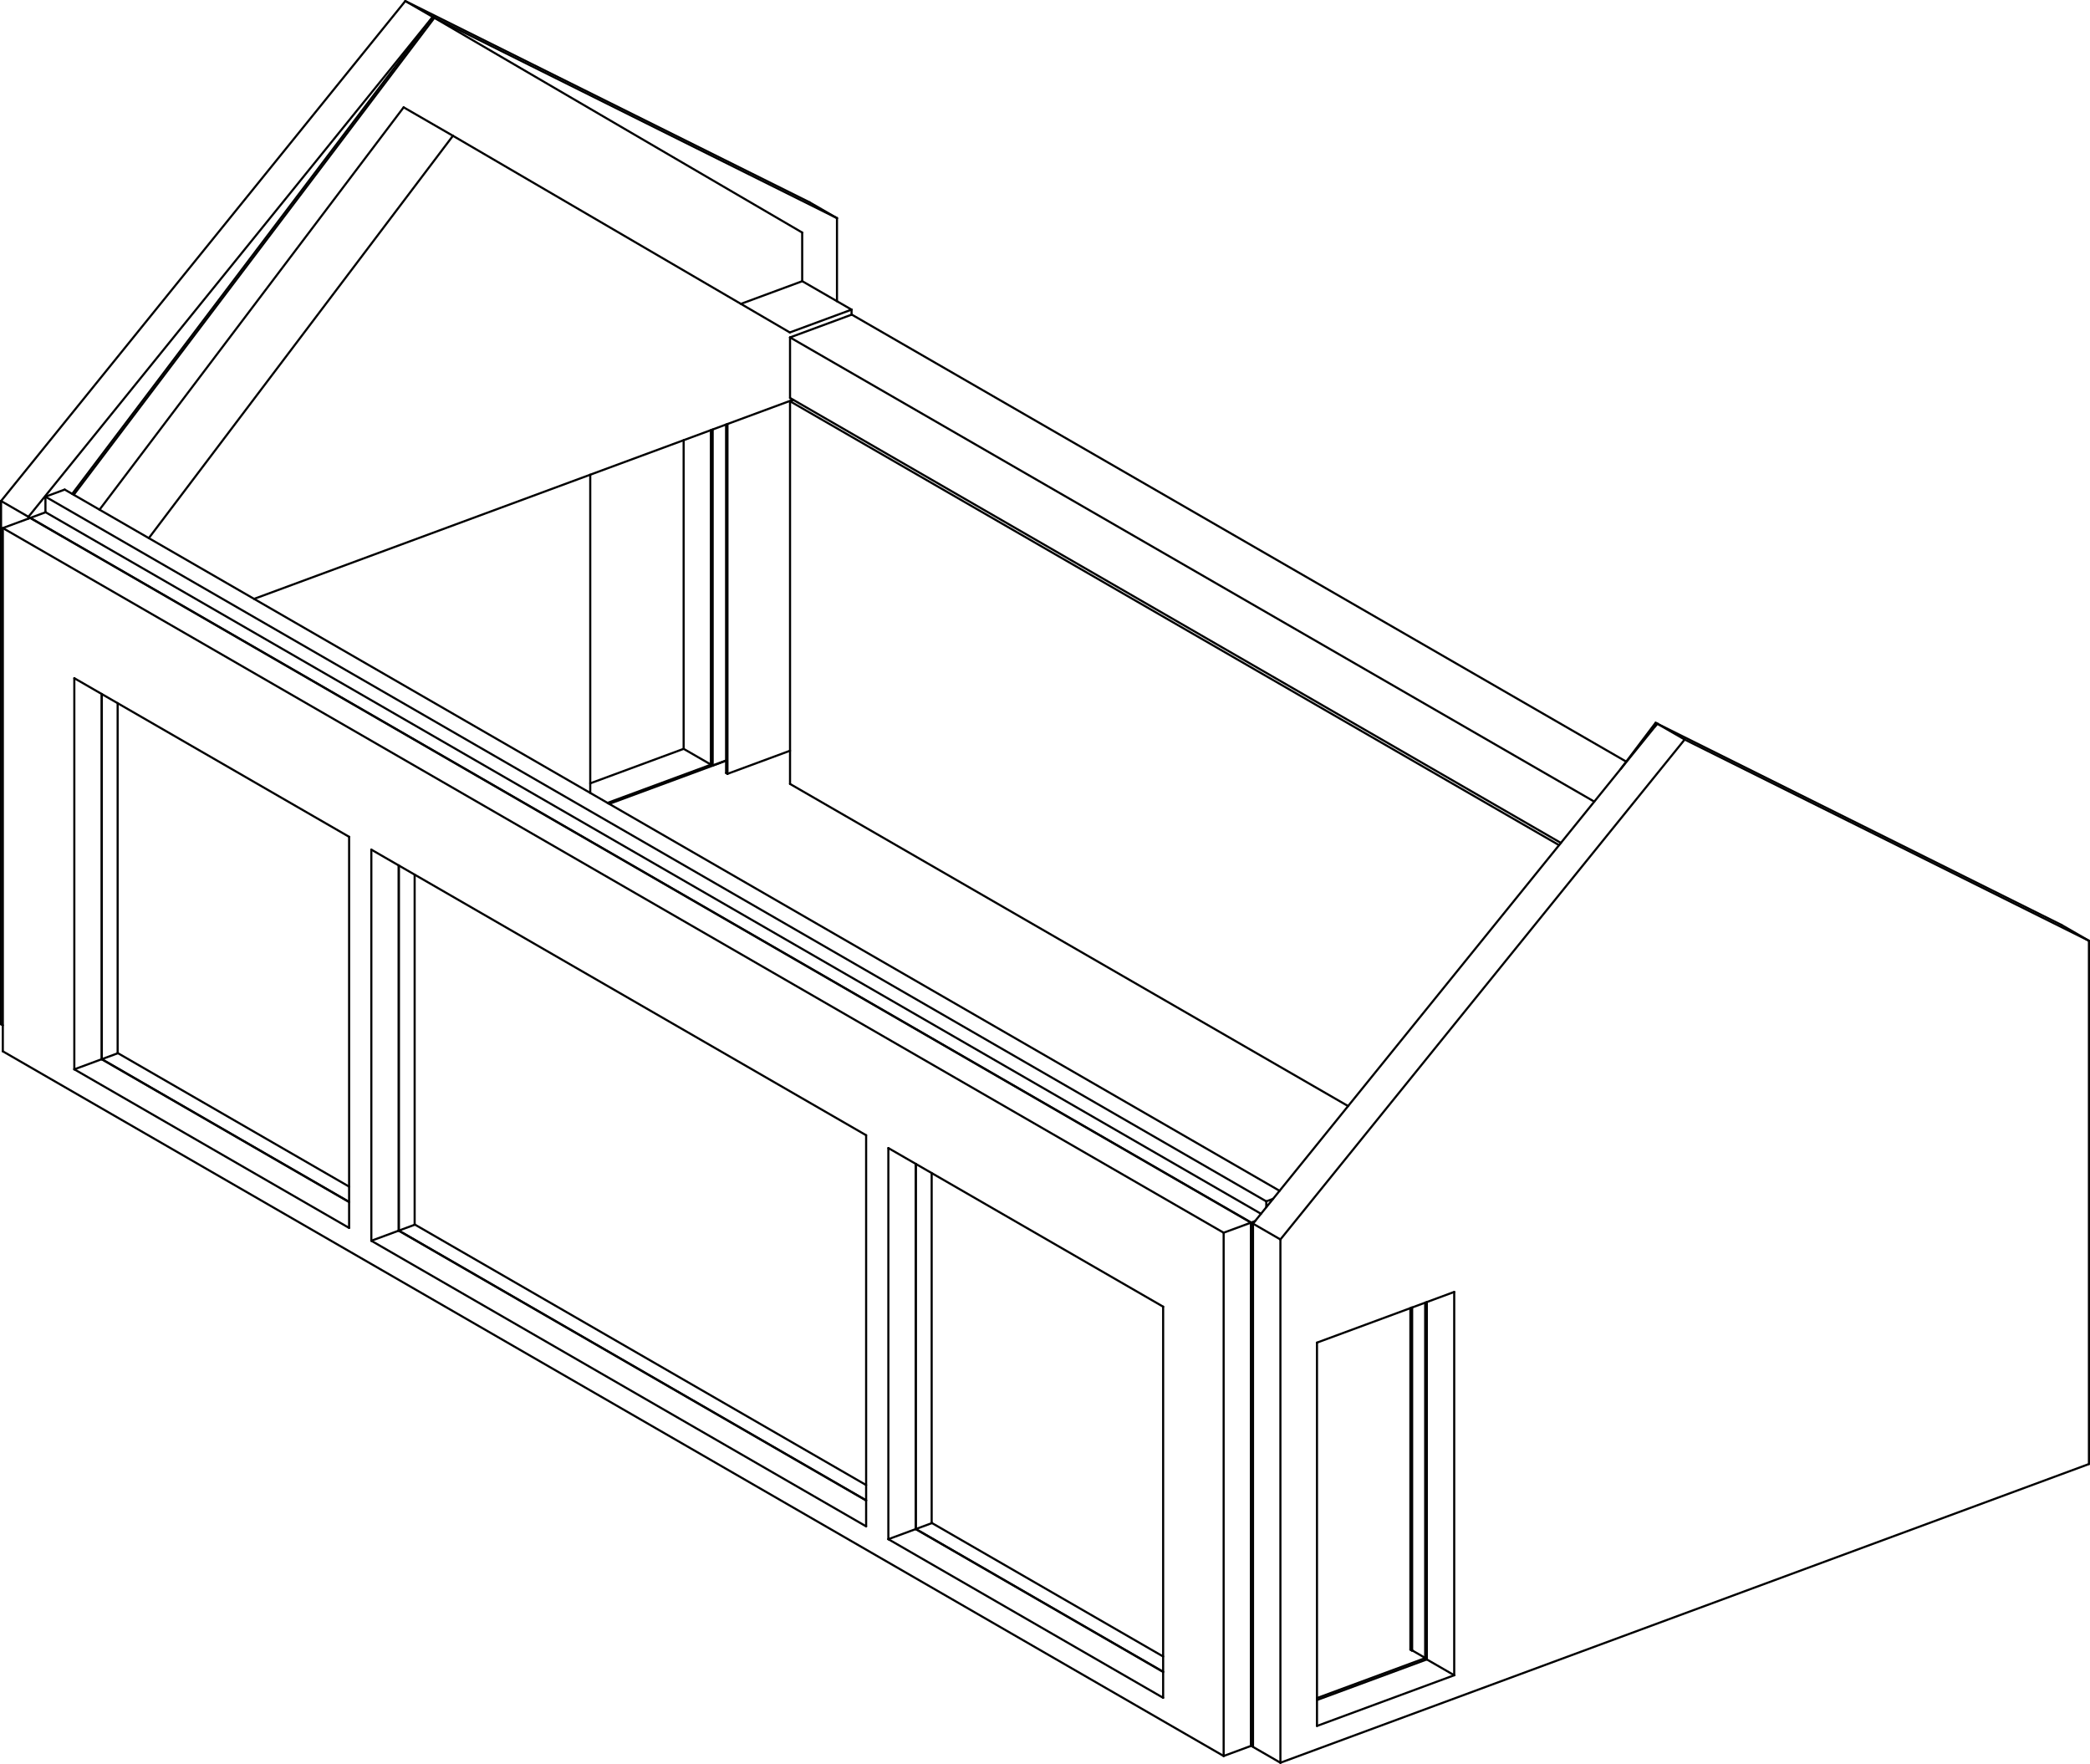
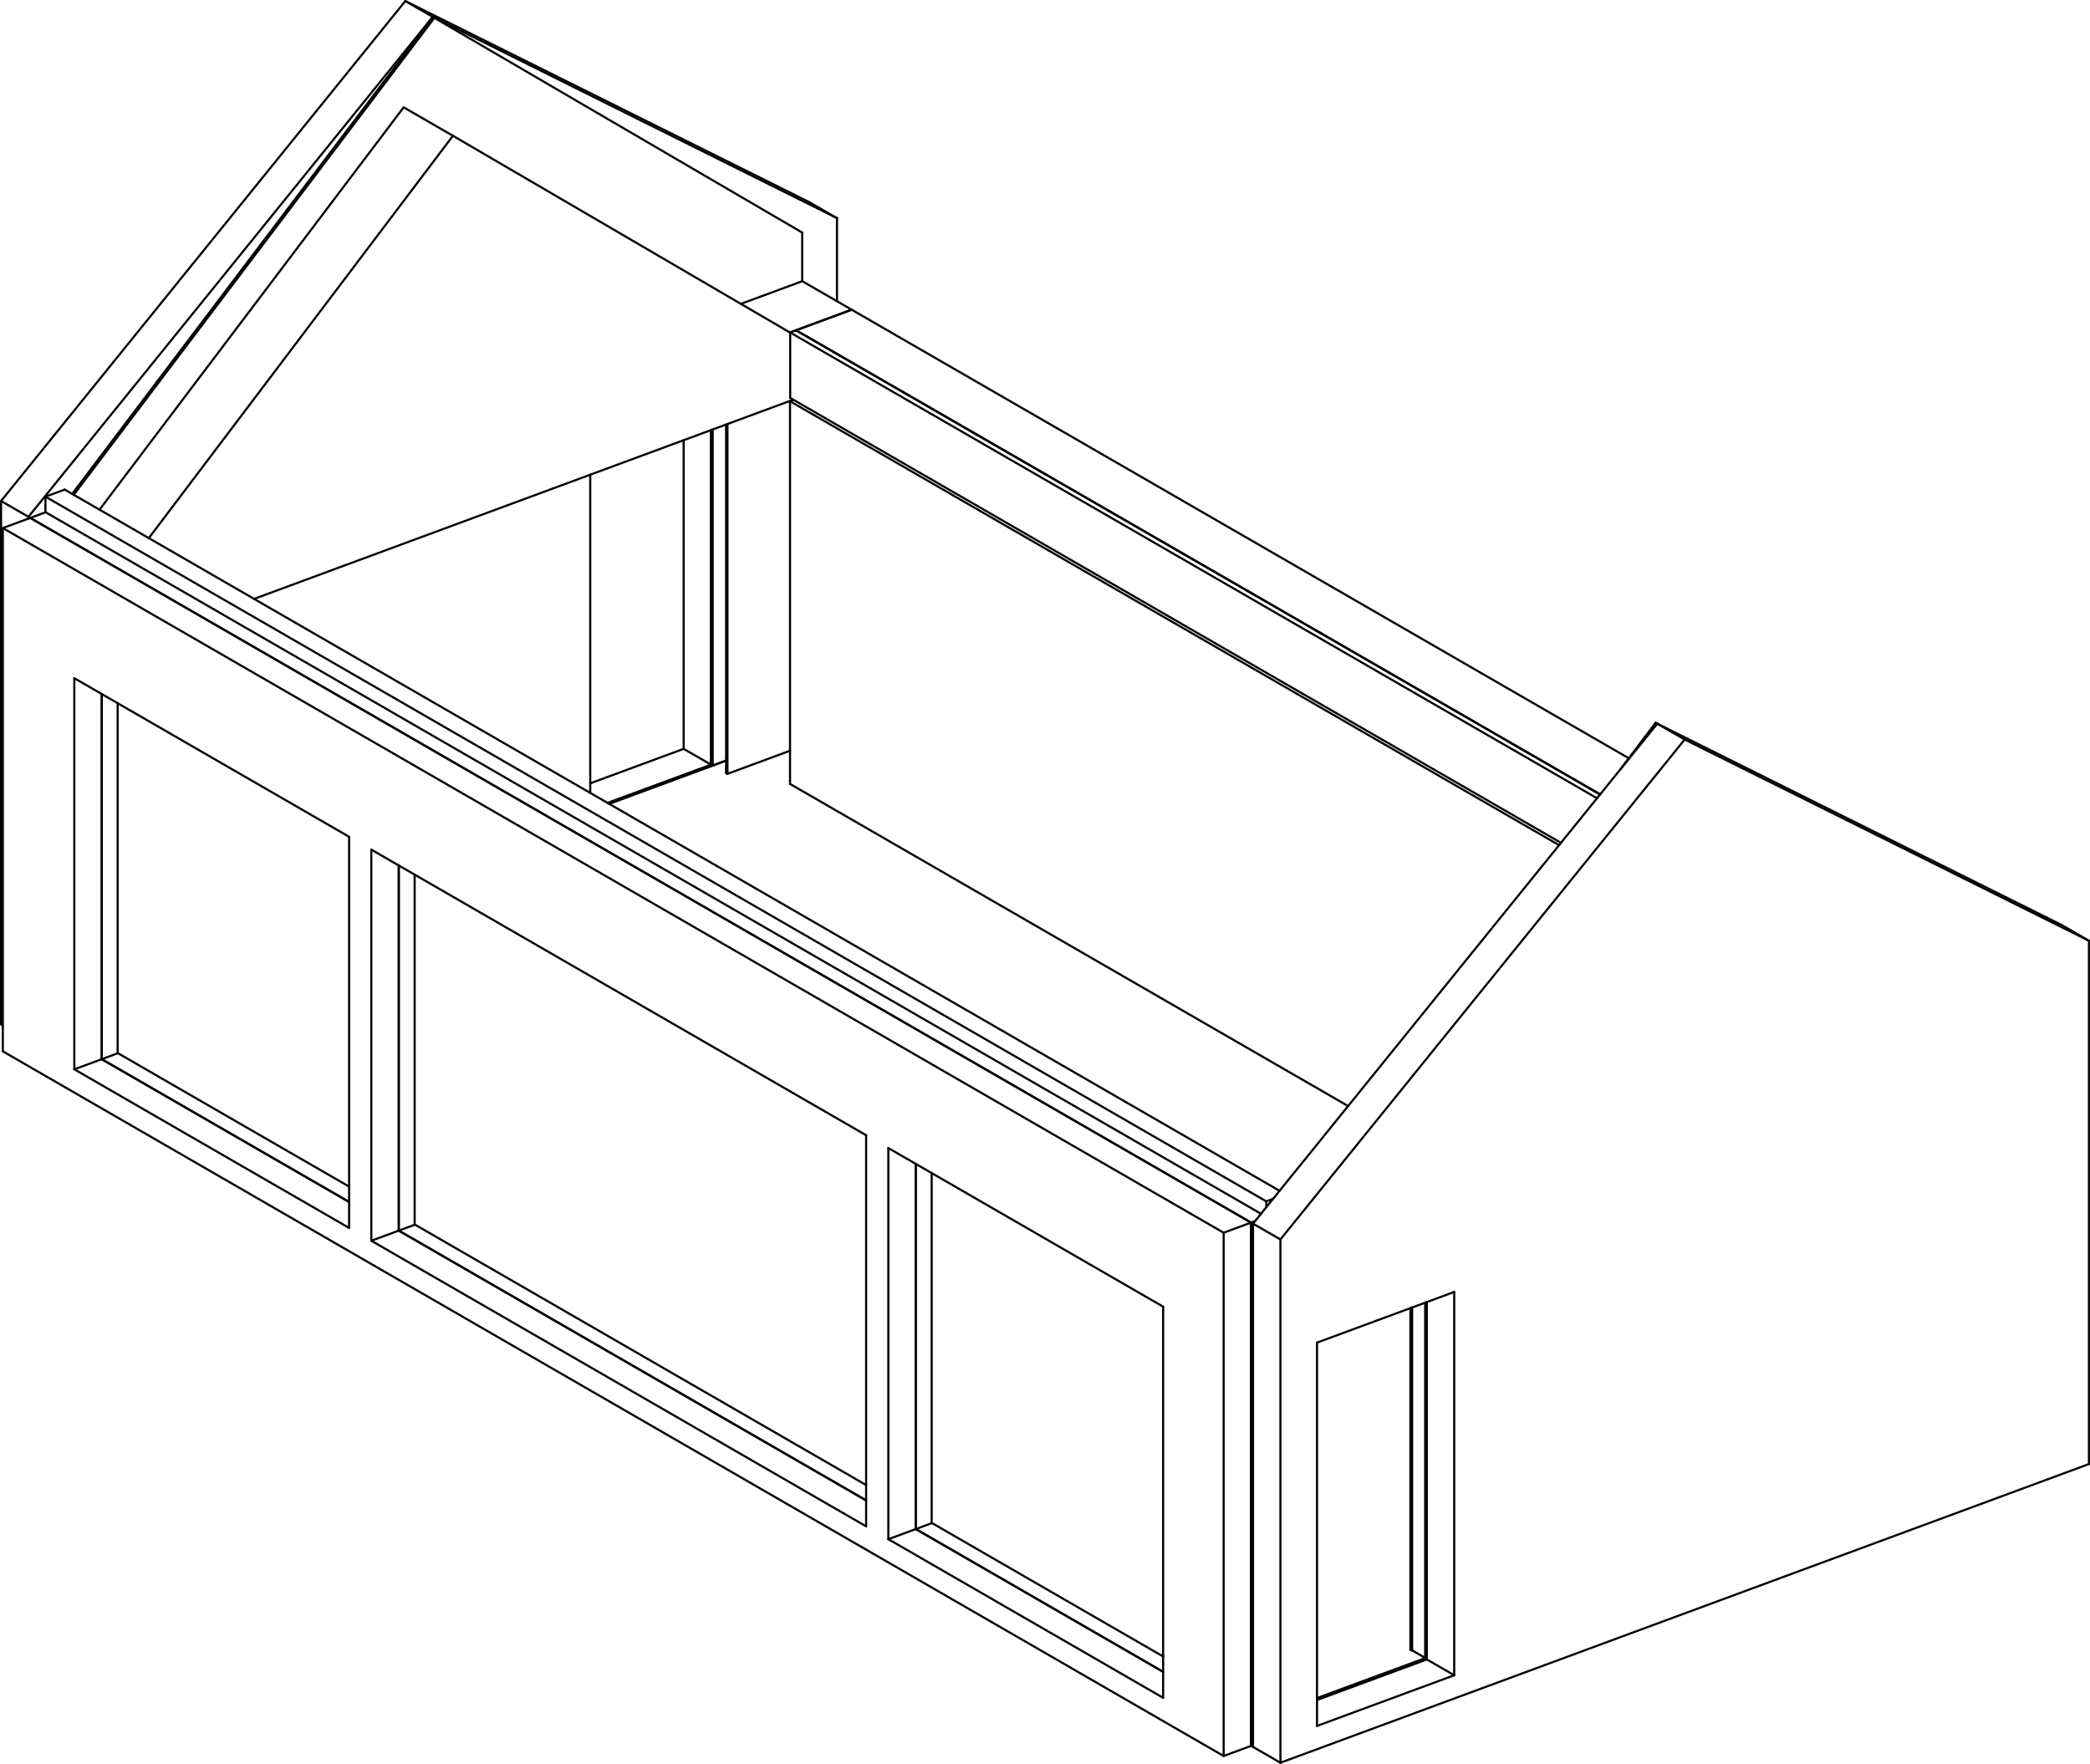
<svg xmlns="http://www.w3.org/2000/svg" width="11868.712mm" height="10015.952mm" viewBox="-5856.269 -4612.79 11868.712 10015.952" version="1.1">
  <g transform="scale(1,-1)" stroke-linecap="round">
    <g fill="none" stroke="rgb(0,0,0)" stroke-width="12.0" id="visible">
      <line x1="1622.645" y1="-5030.086" x2="2237.033" y2="-4803.128" />
      <line x1="-2396.643" y1="47.831" x2="-1732.904" y2="293.019" />
      <line x1="1092.592" y1="-5358.942" x2="1092.592" y2="-2387.471" />
      <line x1="1092.592" y1="-2387.471" x2="-5840.274" y2="1614.154" />
      <line x1="1092.592" y1="-5358.942" x2="-5840.274" y2="-1357.317" />
      <line x1="-5840.274" y1="-1357.317" x2="-5840.274" y2="1614.154" />
      <line x1="-5434.222" y1="-1459.525" x2="-3873.734" y2="-2360.233" />
      <line x1="-5434.222" y1="-1459.525" x2="-5434.222" y2="761.539" />
      <line x1="-5434.222" y1="761.539" x2="-3873.734" y2="-139.169" />
      <line x1="-3873.734" y1="-2360.233" x2="-3873.734" y2="-139.169" />
      <line x1="-3747.546" y1="-2433.069" x2="-937.667" y2="-4054.92" />
      <line x1="-3747.546" y1="-2433.069" x2="-3747.546" y2="-212.004" />
      <line x1="-937.667" y1="-4054.92" x2="-937.667" y2="-1833.856" />
      <line x1="-3747.546" y1="-212.004" x2="-937.667" y2="-1833.856" />
      <line x1="-811.479" y1="-4127.756" x2="749.009" y2="-5028.464" />
      <line x1="-811.479" y1="-4127.756" x2="-811.479" y2="-1906.692" />
      <line x1="749.009" y1="-5028.464" x2="749.009" y2="-2807.4" />
      <line x1="-811.479" y1="-1906.692" x2="749.009" y2="-2807.4" />
      <line x1="1092.592" y1="-5358.942" x2="1247.985" y2="-5301.539" />
      <line x1="1247.985" y1="-5301.539" x2="1247.985" y2="-2330.068" />
      <line x1="1092.592" y1="-2387.471" x2="1247.985" y2="-2330.068" />
      <line x1="-5840.274" y1="1614.154" x2="-5684.881" y2="1671.557" />
      <line x1="1247.985" y1="-2330.068" x2="-5684.881" y2="1671.557" />
      <line x1="-5434.222" y1="-1459.525" x2="-5278.829" y2="-1402.122" />
      <line x1="-5278.829" y1="-1402.122" x2="-3873.734" y2="-2213.138" />
      <line x1="-5278.829" y1="-1402.122" x2="-5278.829" y2="671.847" />
      <line x1="-3747.546" y1="-2433.069" x2="-3592.153" y2="-2375.666" />
      <line x1="-3592.153" y1="-2375.666" x2="-937.667" y2="-3907.825" />
      <line x1="-3592.153" y1="-2375.666" x2="-3592.153" y2="-301.697" />
      <line x1="-811.479" y1="-4127.756" x2="-656.086" y2="-4070.353" />
      <line x1="-656.086" y1="-4070.353" x2="749.009" y2="-4881.369" />
      <line x1="-656.086" y1="-4070.353" x2="-656.086" y2="-1996.384" />
      <line x1="1248.765" y1="-5301.251" x2="1248.765" y2="-2329.779" />
      <line x1="1248.765" y1="-2329.779" x2="-5684.1" y2="1671.846" />
      <line x1="1248.765" y1="-5301.251" x2="1247.985" y2="-5300.8" />
      <line x1="-5684.1" y1="1671.107" x2="-5684.1" y2="1671.846" />
      <line x1="-5278.048" y1="-1401.833" x2="-3873.734" y2="-2212.399" />
      <line x1="-5278.048" y1="-1401.833" x2="-5278.048" y2="671.396" />
      <line x1="-3591.372" y1="-2375.377" x2="-937.667" y2="-3907.086" />
      <line x1="-3591.372" y1="-2375.377" x2="-3591.372" y2="-302.147" />
      <line x1="-655.305" y1="-4070.064" x2="749.009" y2="-4880.629" />
      <line x1="-655.305" y1="-4070.064" x2="-655.305" y2="-1996.834" />
      <line x1="1248.765" y1="-5301.251" x2="1259.385" y2="-5297.328" />
      <line x1="1248.765" y1="-2329.779" x2="1270.977" y2="-2321.574" />
      <line x1="-5684.1" y1="1671.846" x2="-5597.268" y2="1703.922" />
      <line x1="-5278.048" y1="-1401.833" x2="-5186.374" y2="-1367.969" />
      <line x1="-3591.372" y1="-2375.377" x2="-3499.698" y2="-2341.512" />
      <line x1="-655.305" y1="-4070.064" x2="-563.631" y2="-4036.199" />
      <line x1="1334.661" y1="-2242.82" x2="1334.661" y2="-2209.348" />
      <line x1="1334.661" y1="-2209.348" x2="-5598.205" y2="1792.277" />
      <line x1="-5598.205" y1="1704.463" x2="-5598.205" y2="1792.277" />
      <line x1="1304.701" y1="-2279.869" x2="-5598.205" y2="1704.463" />
      <line x1="1410.167" y1="-2149.446" x2="-5488.883" y2="1832.661" />
      <line x1="1334.661" y1="-2209.348" x2="1373.256" y2="-2195.091" />
      <line x1="-5598.205" y1="1792.277" x2="-5488.883" y2="1832.661" />
      <line x1="1414.934" y1="-5397.163" x2="1259.385" y2="-5307.38" />
      <line x1="1414.934" y1="-5397.163" x2="6006.443" y2="-3701.033" />
      <line x1="1414.934" y1="-2425.691" x2="1259.385" y2="-2335.909" />
      <line x1="1414.934" y1="-2425.691" x2="1414.934" y2="-5397.163" />
      <line x1="1259.385" y1="-2335.909" x2="1259.385" y2="-5307.38" />
      <line x1="6006.443" y1="-729.562" x2="5850.894" y2="-639.78" />
      <line x1="6006.443" y1="-3701.033" x2="6006.443" y2="-729.562" />
      <line x1="3710.689" y1="413.341" x2="1414.934" y2="-2425.691" />
      <line x1="6006.443" y1="-729.562" x2="3710.689" y2="413.341" />
      <line x1="2401.952" y1="-4900.389" x2="1622.645" y2="-5188.269" />
      <line x1="2401.952" y1="-4900.389" x2="2401.952" y2="-2723.675" />
      <line x1="2401.952" y1="-2723.675" x2="1622.645" y2="-3011.555" />
      <line x1="1622.645" y1="-5188.269" x2="1622.645" y2="-3011.555" />
      <line x1="3555.14" y1="503.123" x2="1259.385" y2="-2335.909" />
      <line x1="5850.894" y1="-639.78" x2="3555.14" y2="503.123" />
      <line x1="2246.403" y1="-4810.606" x2="1622.645" y2="-5041.026" />
      <line x1="2246.403" y1="-4810.606" x2="2246.403" y2="-2781.136" />
      <line x1="3710.689" y1="413.341" x2="3555.14" y2="503.123" />
      <line x1="2401.952" y1="-4900.389" x2="2246.403" y2="-4810.606" />
      <line x1="-5840.274" y1="-1209.483" x2="-5850.269" y2="-1203.714" />
      <line x1="-5694.72" y1="1677.975" x2="-5850.269" y2="1767.758" />
      <line x1="-5694.72" y1="1677.975" x2="-5694.72" y2="1667.923" />
      <line x1="-5850.269" y1="1767.758" x2="-5850.269" y2="-1203.714" />
      <line x1="-1103.211" y1="3374.105" x2="-1258.761" y2="3463.887" />
      <line x1="-1103.211" y1="2902.245" x2="-1103.211" y2="3374.105" />
      <line x1="-3398.966" y1="4517.007" x2="-5694.72" y2="1677.975" />
      <line x1="-1103.211" y1="3374.105" x2="-3398.966" y2="4517.007" />
      <line x1="-1818.487" y1="270.57" x2="-2406.325" y2="53.42" />
      <line x1="-1818.487" y1="270.57" x2="-1818.487" y2="2170.538" />
      <line x1="-3554.515" y1="4606.79" x2="-5850.269" y2="1767.758" />
      <line x1="-1258.761" y1="3463.887" x2="-3554.515" y2="4606.79" />
      <line x1="-1974.036" y1="360.353" x2="-2504.402" y2="164.432" />
      <line x1="-1974.036" y1="360.353" x2="-1974.036" y2="2113.077" />
      <line x1="-3398.966" y1="4517.007" x2="-3554.515" y2="4606.79" />
      <line x1="-1818.487" y1="270.57" x2="-1974.036" y2="360.353" />
      <line x1="3554.515" y1="503.483" x2="3541.326" y2="486.04" />
      <line x1="3555.137" y1="503.12" x2="3554.515" y2="503.483" />
      <line x1="2245.779" y1="-4809.359" x2="2246.403" y2="-4809.128" />
      <line x1="2245.779" y1="-4809.359" x2="2245.779" y2="-2781.366" />
      <line x1="3545.769" y1="508.531" x2="3347.937" y2="246.886" />
      <line x1="2237.033" y1="-4804.311" x2="2237.033" y2="-2784.597" />
      <line x1="3554.515" y1="503.483" x2="3545.769" y2="508.531" />
      <line x1="2237.033" y1="-4804.311" x2="2245.779" y2="-4809.359" />
      <line x1="-3389.595" y1="4511.599" x2="-5437.565" y2="1803.04" />
      <line x1="-1300.771" y1="3292.255" x2="-3389.595" y2="4511.599" />
      <line x1="-1300.771" y1="3015.832" x2="-1300.771" y2="3292.255" />
      <line x1="-1809.117" y1="266.049" x2="-1732.904" y2="294.202" />
      <line x1="-1809.117" y1="266.049" x2="-1809.117" y2="2174" />
      <line x1="-3398.341" y1="4516.647" x2="-5446.311" y2="1808.088" />
      <line x1="-1817.863" y1="271.097" x2="-1817.863" y2="2170.769" />
      <line x1="-3389.595" y1="4511.599" x2="-3398.341" y2="4516.647" />
      <line x1="-1817.863" y1="271.097" x2="-1809.117" y2="266.049" />
      <line x1="-565.505" y1="-4035.118" x2="-565.505" y2="-2048.667" />
      <line x1="749.009" y1="-4793.851" x2="-565.505" y2="-4035.118" />
      <line x1="-3501.572" y1="-2340.43" x2="-3501.572" y2="-353.98" />
      <line x1="-937.667" y1="-3820.307" x2="-3501.572" y2="-2340.43" />
      <line x1="-5188.249" y1="-1366.887" x2="-5188.249" y2="619.564" />
      <line x1="-3873.734" y1="-2125.62" x2="-5188.249" y2="-1366.887" />
+       <line x1="3008.125" y1="-173.34" x2="-1369.019" y2="2353.132" />
+       <line x1="3229.993" y1="101.032" x2="-1336.223" y2="2736.635" />
+       <line x1="3212.877" y1="79.866" x2="-1369.019" y2="2724.519" />
+       <line x1="-1336.223" y1="2736.635" x2="-1369.019" y2="2724.519" />
+       <line x1="-1369.019" y1="2724.519" x2="-1369.019" y2="2353.132" />
+       <line x1="3208.746" y1="113.295" x2="3208.746" y2="113.886" />
+       <line x1="3208.746" y1="113.886" x2="3171.264" y2="135.521" />
+       <line x1="3171.264" y1="134.929" x2="3171.264" y2="135.521" />
+       <line x1="2818.312" y1="338.652" x2="2818.312" y2="339.244" />
+       <line x1="2818.312" y1="339.244" x2="2780.83" y2="360.878" />
+       <line x1="2780.83" y1="360.287" x2="2780.83" y2="360.878" />
+       <line x1="2427.877" y1="564.01" x2="2427.877" y2="564.601" />
+       <line x1="2427.877" y1="564.601" x2="2390.396" y2="586.235" />
+       <line x1="2390.396" y1="585.644" x2="2390.396" y2="586.235" />
+       <line x1="2037.443" y1="789.367" x2="2037.443" y2="789.958" />
+       <line x1="2037.443" y1="789.958" x2="1999.961" y2="811.593" />
+       <line x1="1999.961" y1="811.001" x2="1999.961" y2="811.593" />
+       <line x1="1647.008" y1="1014.724" x2="1647.008" y2="1015.316" />
+       <line x1="1647.008" y1="1015.316" x2="1609.527" y2="1036.95" />
+       <line x1="1609.527" y1="1036.359" x2="1609.527" y2="1036.95" />
+       <line x1="1256.574" y1="1240.082" x2="1256.574" y2="1240.673" />
+       <line x1="1256.574" y1="1240.673" x2="1219.092" y2="1262.307" />
+       <line x1="1219.092" y1="1261.716" x2="1219.092" y2="1262.307" />
+       <line x1="866.14" y1="1465.439" x2="866.14" y2="1466.03" />
+       <line x1="866.14" y1="1466.03" x2="828.658" y2="1487.665" />
+       <line x1="828.658" y1="1487.073" x2="828.658" y2="1487.665" />
+       <line x1="475.705" y1="1690.796" x2="475.705" y2="1691.388" />
+       <line x1="475.705" y1="1691.388" x2="438.224" y2="1713.022" />
+       <line x1="438.224" y1="1712.431" x2="438.224" y2="1713.022" />
+       <line x1="85.271" y1="1916.154" x2="85.271" y2="1916.745" />
+       <line x1="85.271" y1="1916.745" x2="47.789" y2="1938.379" />
+       <line x1="47.789" y1="1937.788" x2="47.789" y2="1938.379" />
+       <line x1="-305.164" y1="2141.511" x2="-305.164" y2="2142.102" />
+       <line x1="-305.164" y1="2142.102" x2="-342.645" y2="2163.737" />
+       <line x1="-342.645" y1="2163.145" x2="-342.645" y2="2163.737" />
+       <line x1="-695.598" y1="2366.868" x2="-695.598" y2="2367.46" />
+       <line x1="-695.598" y1="2367.46" x2="-733.08" y2="2389.094" />
+       <line x1="-733.08" y1="2388.503" x2="-733.08" y2="2389.094" />
+       <line x1="-1086.032" y1="2592.226" x2="-1086.032" y2="2592.817" />
+       <line x1="-1086.032" y1="2592.817" x2="-1123.514" y2="2614.451" />
+       <line x1="-1123.514" y1="2613.86" x2="-1123.514" y2="2614.451" />
+       <line x1="-1334.661" y1="2737.211" x2="-1334.661" y2="2735.733" />
+       <line x1="3230.808" y1="102.04" x2="-1334.661" y2="2737.211" />
+       <line x1="3393.296" y1="306.877" x2="-1019.19" y2="2853.748" />
+       <line x1="-1019.19" y1="2853.748" x2="-1334.661" y2="2737.211" />
      <line x1="2997.448" y1="-186.544" x2="-1369.8" y2="2334.216" />
      <line x1="-1369.8" y1="161.05" x2="-1369.8" y2="2334.216" />
      <line x1="1799.346" y1="-1668.169" x2="-1369.8" y2="161.05" />
-       <line x1="-1369.8" y1="2334.216" x2="-1350.122" y2="2341.485" />
-       <line x1="3197.31" y1="60.615" x2="-1369.8" y2="2696.734" />
-       <line x1="-1369.8" y1="2352.843" x2="-1369.8" y2="2696.734" />
-       <line x1="3007.717" y1="-173.844" x2="-1369.8" y2="2352.843" />
-       <line x1="3378.822" y1="287.734" x2="-1019.19" y2="2826.251" />
-       <line x1="-1369.8" y1="2696.734" x2="-1019.19" y2="2826.251" />
-       <line x1="-4413.471" y1="1211.936" x2="-1352.309" y2="2342.747" />
+       <line x1="-1369.8" y1="2334.216" x2="-1349.341" y2="2341.774" />
+       <line x1="-4413.471" y1="1211.936" x2="-1351.528" y2="2343.036" />
      <line x1="-1020.439" y1="2854.469" x2="-1300.303" y2="3016.006" />
-       <line x1="-1020.439" y1="2825.79" x2="-1020.439" y2="2854.469" />
+       <line x1="-1020.439" y1="2853.287" x2="-1020.439" y2="2854.469" />
      <line x1="-1020.439" y1="2854.469" x2="-1371.049" y2="2724.952" />
      <line x1="-1300.303" y1="3016.006" x2="-1648.99" y2="2887.199" />
      <line x1="-3284.178" y1="3841.734" x2="-3564.041" y2="4003.27" />
      <line x1="-1371.049" y1="2724.952" x2="-3284.178" y2="3841.734" />
      <line x1="-3284.178" y1="3841.734" x2="-5011.217" y2="1556.953" />
      <line x1="-3564.041" y1="4003.27" x2="-5291.08" y2="1718.49" />
      <line x1="2163.007" y1="-4759.218" x2="2163.007" y2="-2811.943" />
      <line x1="2237.033" y1="-4801.945" x2="2163.007" y2="-4759.218" />
      <line x1="2160.82" y1="-4759.434" x2="2163.007" y2="-4758.626" />
      <line x1="2160.82" y1="-2812.751" x2="2160.82" y2="-4759.434" />
      <line x1="2160.82" y1="-4759.434" x2="2153.011" y2="-4754.927" />
      <line x1="2153.011" y1="-2815.635" x2="2153.011" y2="-4754.927" />
      <line x1="-2504.402" y1="1917.157" x2="-2504.402" y2="110.029" />
      <line x1="-1725.095" y1="218.439" x2="-1369.8" y2="349.687" />
      <line x1="-1725.095" y1="2205.038" x2="-1725.095" y2="218.439" />
      <line x1="-1725.095" y1="218.439" x2="-1732.904" y2="222.946" />
      <line x1="-1732.904" y1="2202.153" x2="-1732.904" y2="222.946" />
    </g>
  </g>
</svg>
